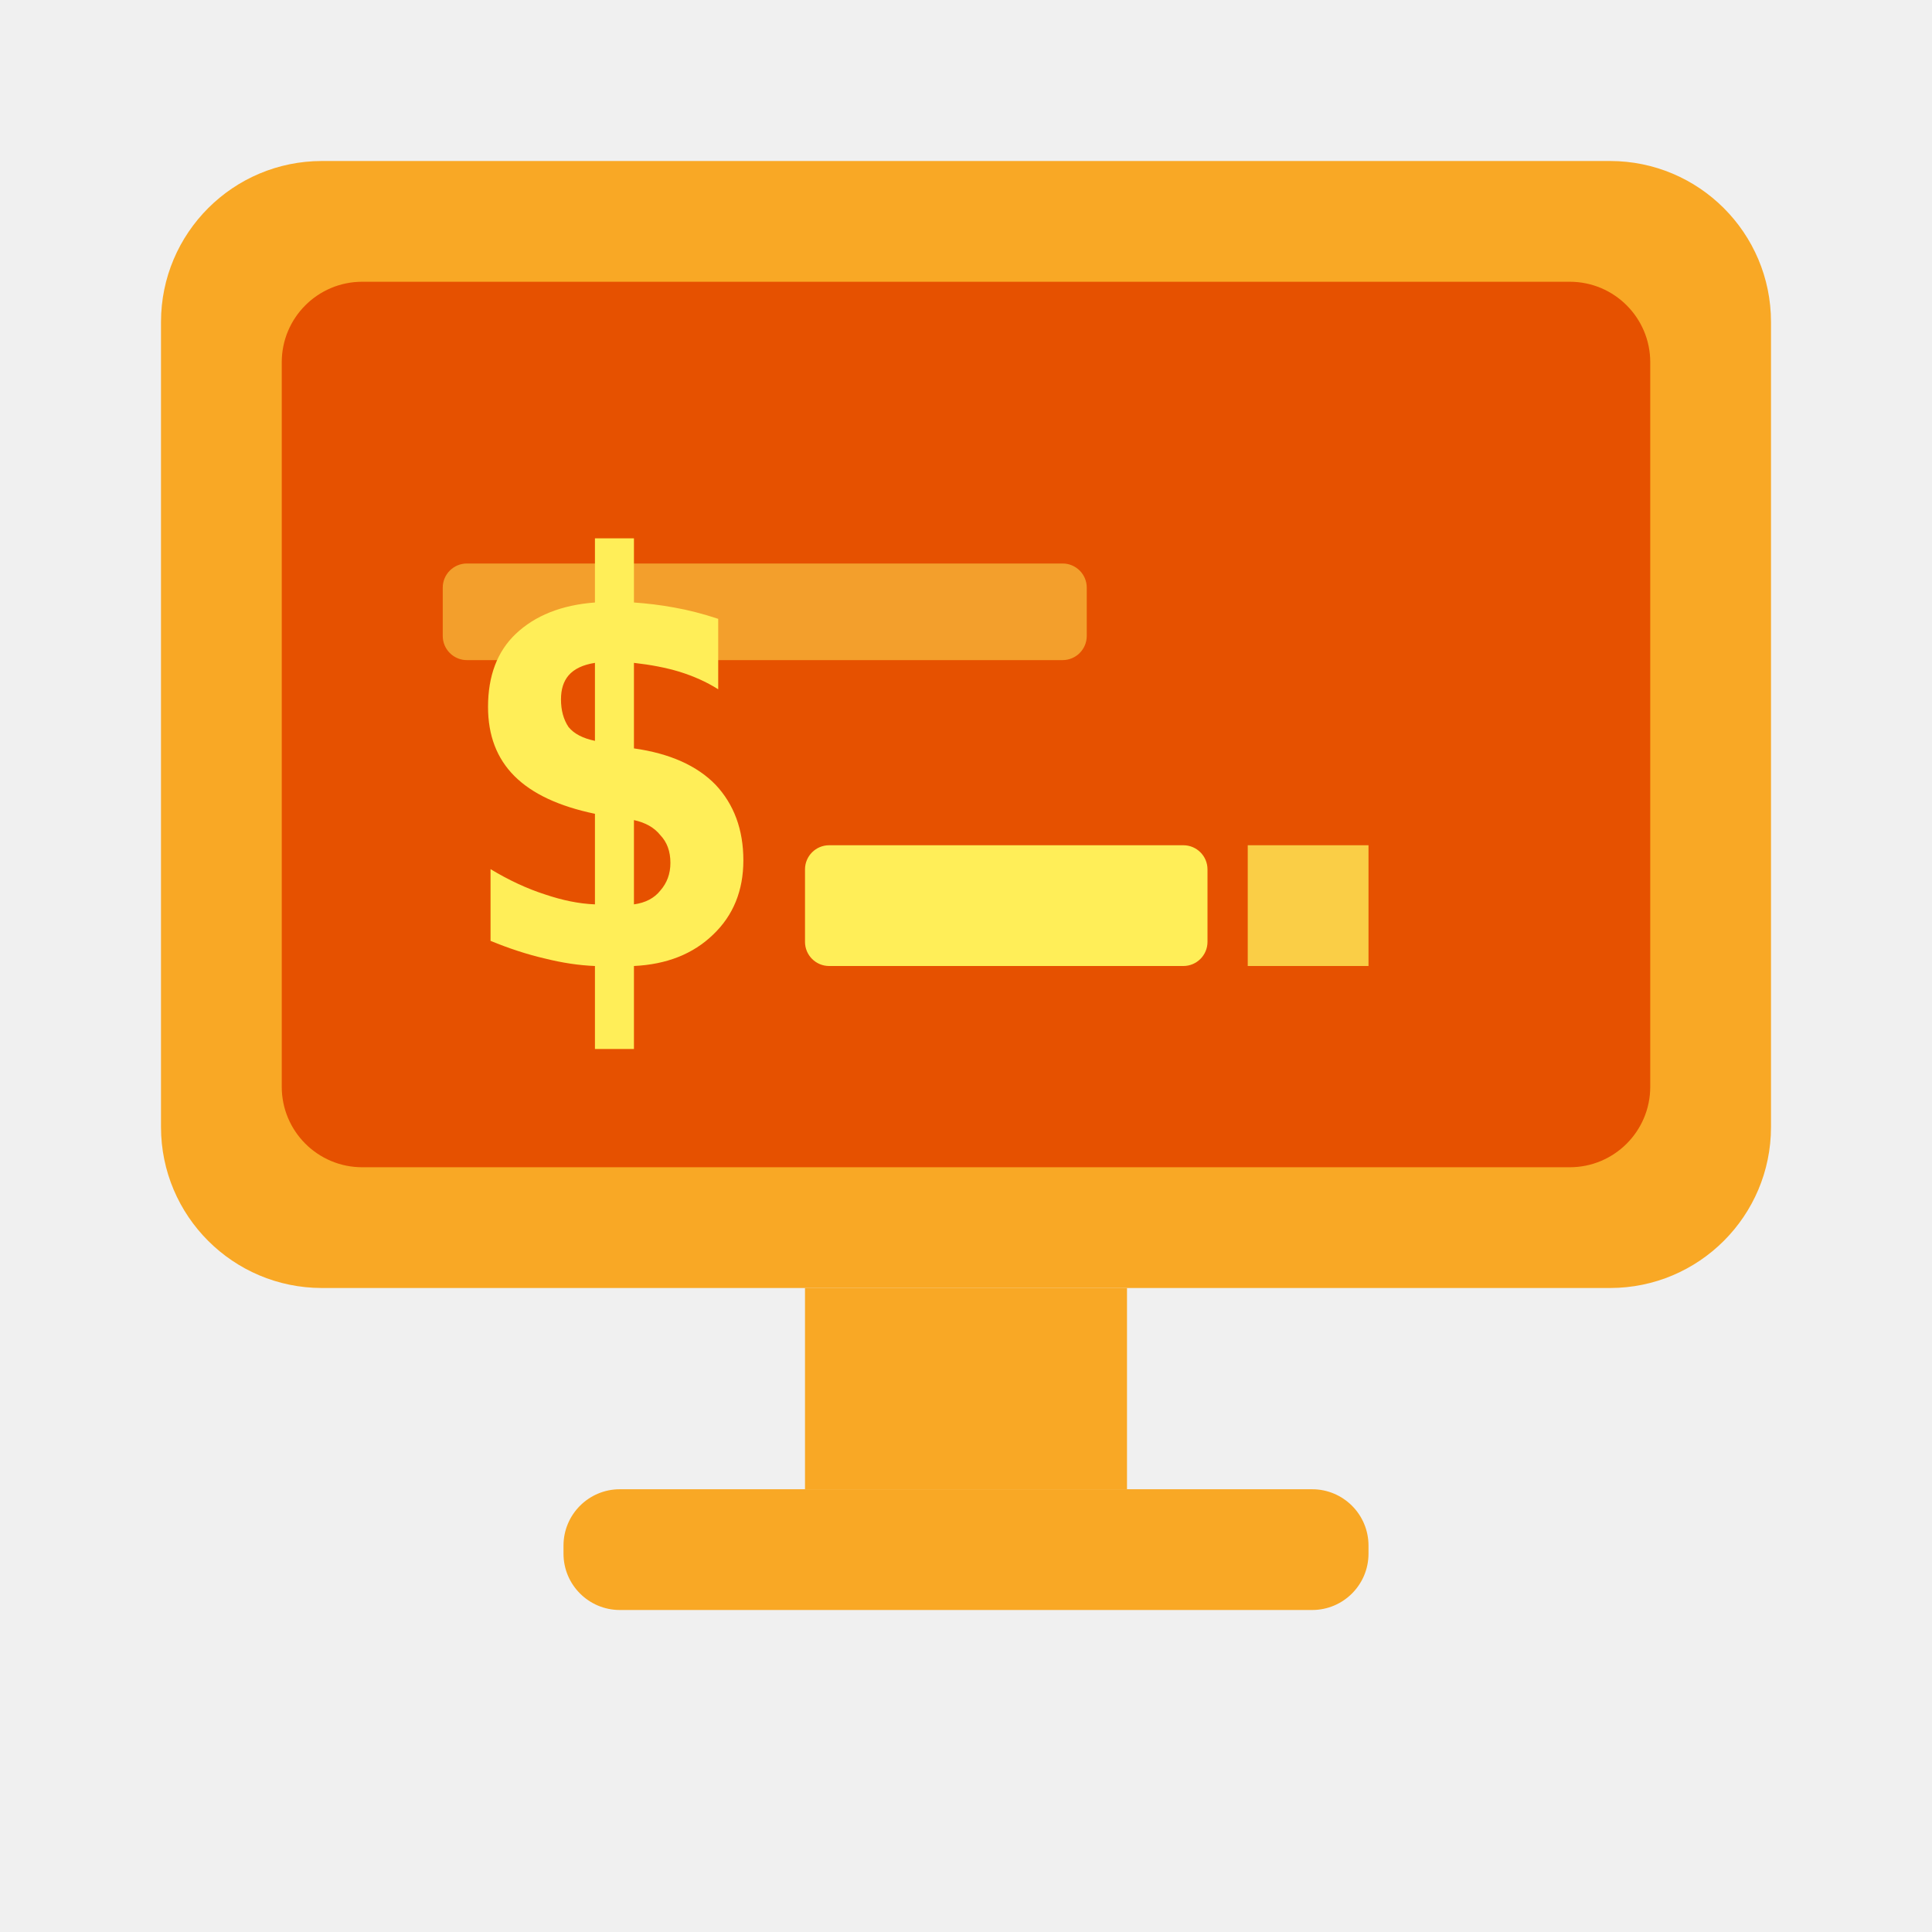
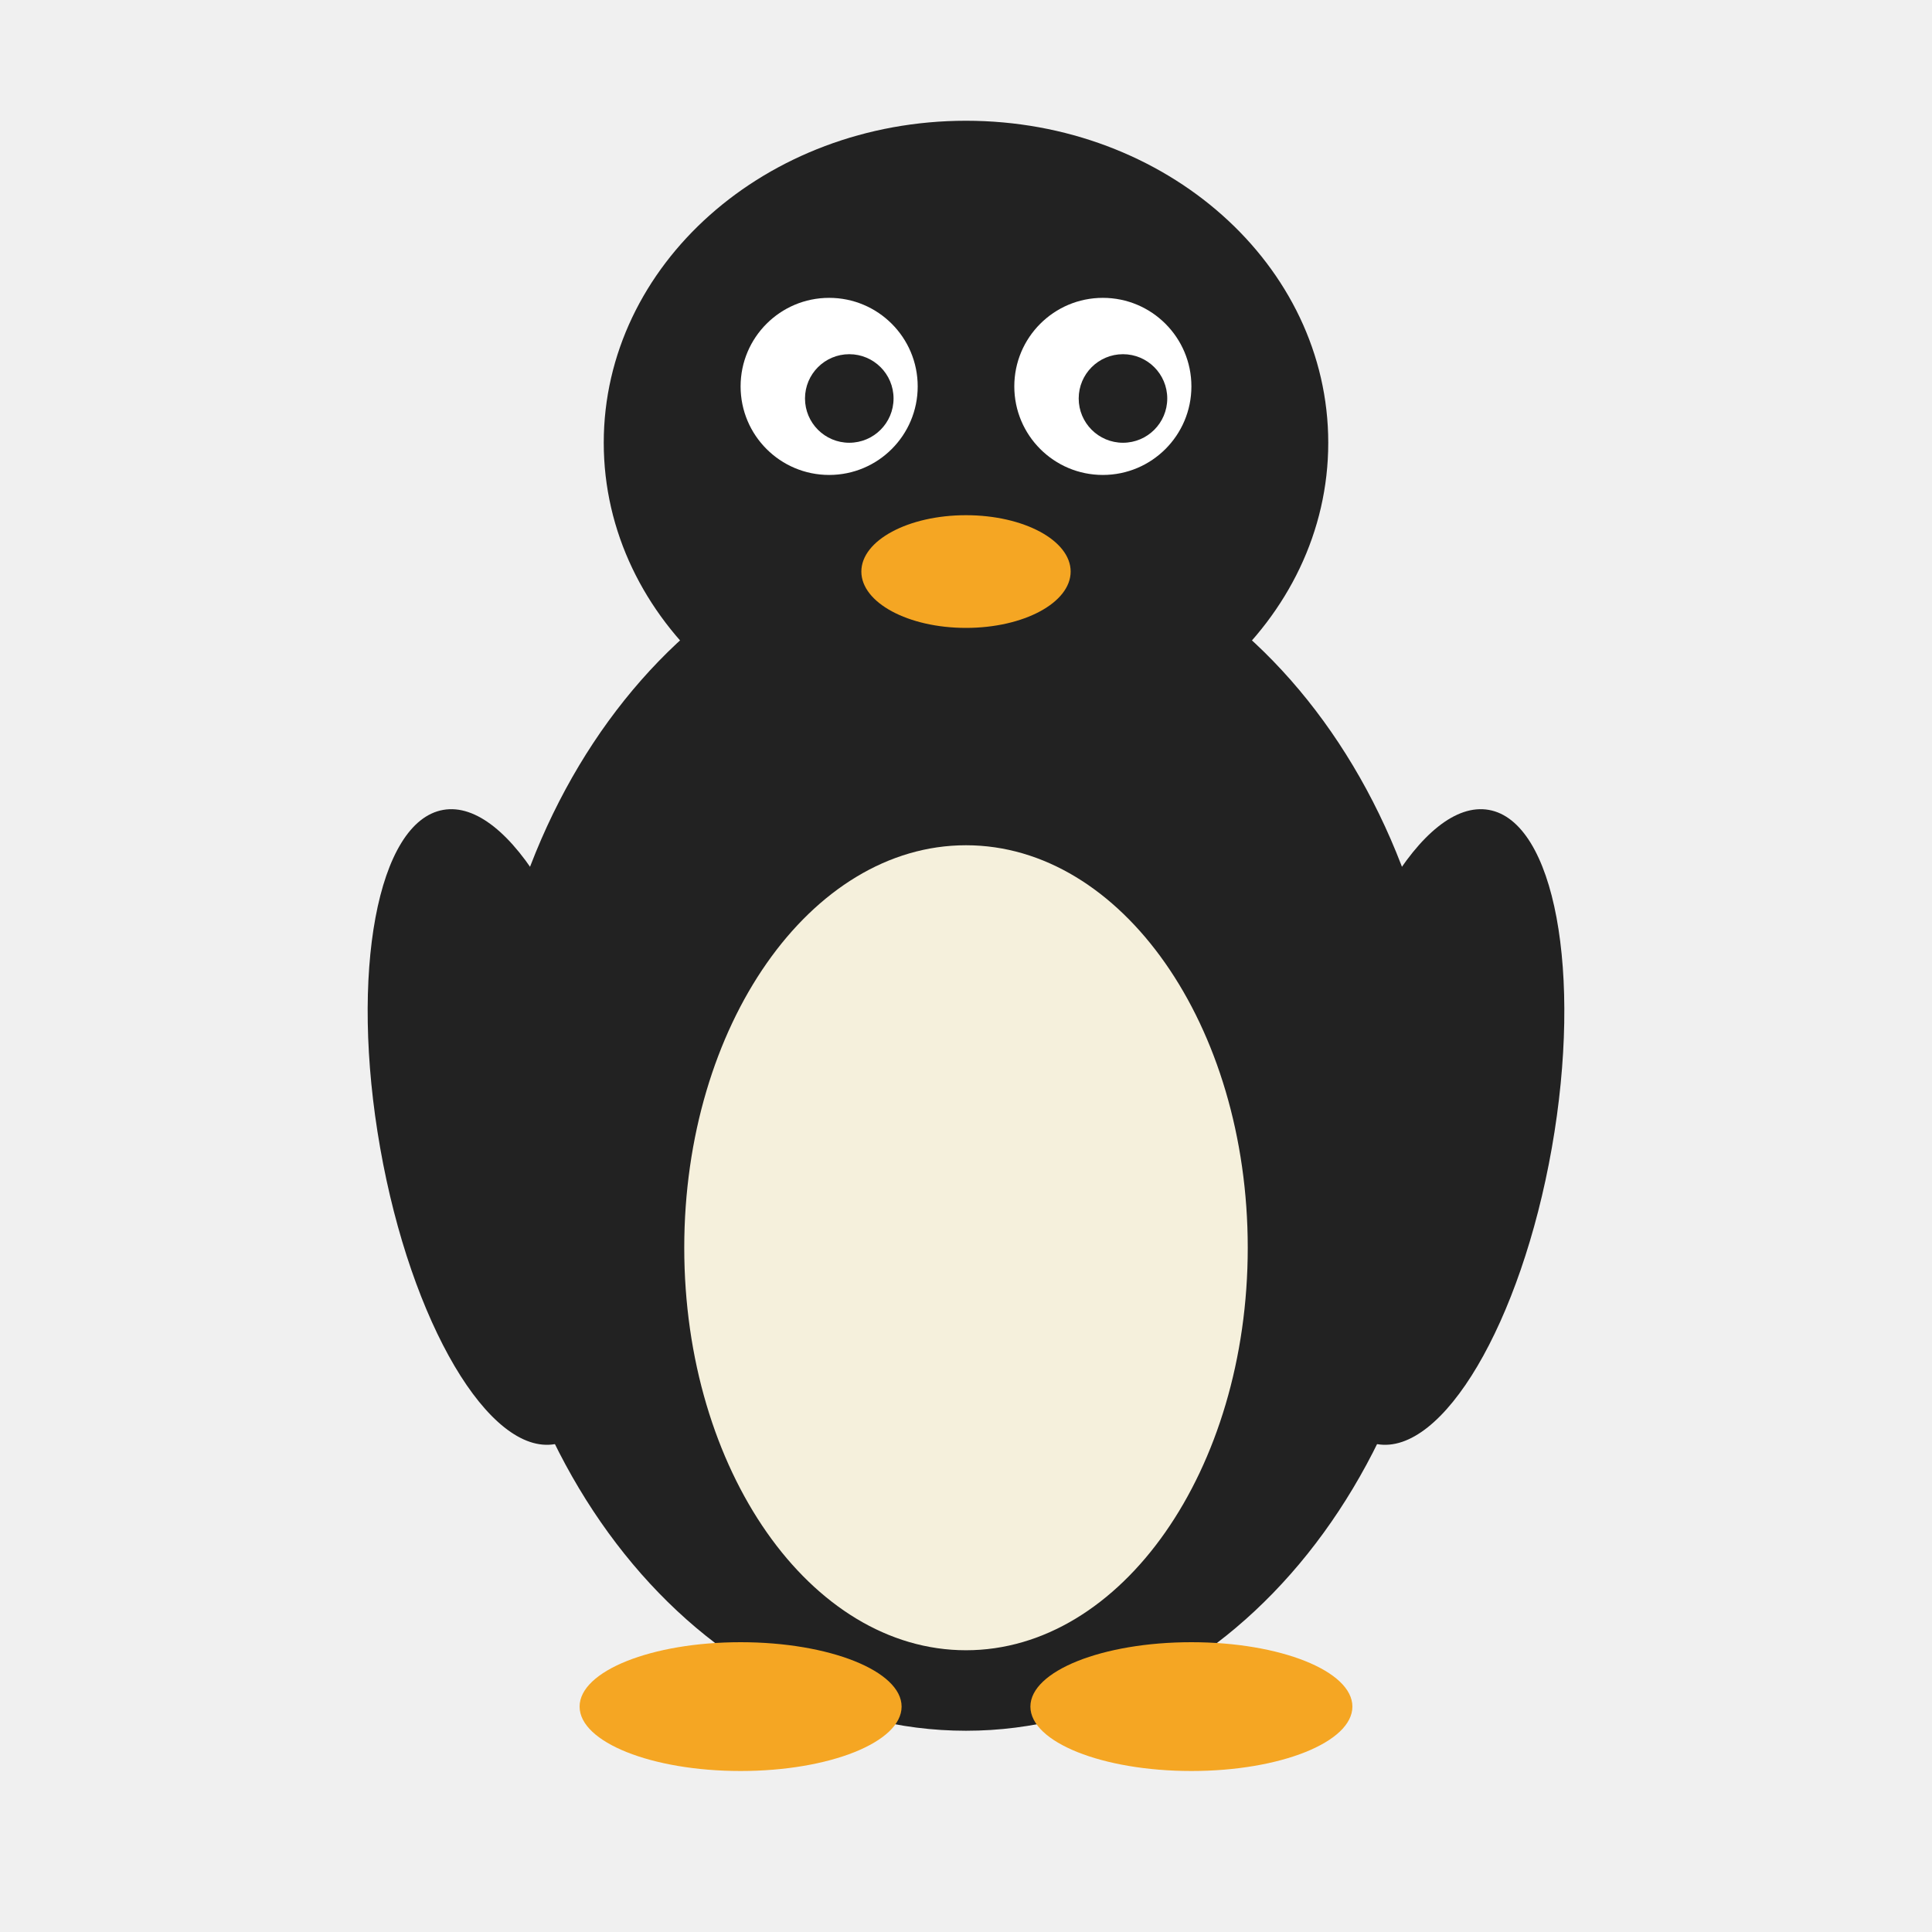
<svg xmlns="http://www.w3.org/2000/svg" viewBox="0 0 24 24">
-   <rect x="2" y="2" width="20" height="14" rx="2" fill="#F9A825" />
-   <rect x="3.5" y="3.5" width="17" height="11" rx="1" fill="#E65100" />
-   <text x="5.5" y="12" font-family="monospace" font-size="7" font-weight="bold" fill="#FFEE58">$</text>
-   <rect x="10" y="10.5" width="5" height="1.5" rx="0.3" fill="#FFEE58" />
-   <rect x="15.5" y="10.5" width="1.5" height="1.5" fill="#FFEE58" opacity="0.8" />
-   <rect x="5.5" y="7" width="8" height="1.2" rx="0.3" fill="#FFEE58" opacity="0.5" />
-   <rect x="10" y="16" width="4" height="2.5" fill="#F9A825" />
-   <rect x="7" y="18.5" width="10" height="1.5" rx="0.7" fill="#F9A825" />
+   <ellipse cx="12" cy="14" rx="6" ry="7.5" fill="#222222" />
+   <ellipse cx="12" cy="15.5" rx="3.5" ry="5" fill="#f5f0dc" />
+   <ellipse cx="12" cy="5.5" rx="4.5" ry="4" fill="#222222" />
+   <circle cx="10.3" cy="4.8" r="1.1" fill="white" />
+   <circle cx="13.7" cy="4.8" r="1.1" fill="white" />
+   <circle cx="10.55" cy="4.95" r="0.55" fill="#222222" />
+   <circle cx="13.95" cy="4.95" r="0.55" fill="#222222" />
+   <ellipse cx="12" cy="7.1" rx="1.3" ry="0.7" fill="#f5a623" />
+   <ellipse cx="9.2" cy="21.2" rx="2" ry="0.8" fill="#f5a623" />
+   <ellipse cx="14.8" cy="21.2" rx="2" ry="0.8" fill="#f5a623" />
+   <ellipse cx="6.2" cy="14" rx="1.5" ry="4" fill="#222222" transform="rotate(-10 6.2 14)" />
+   <ellipse cx="17.8" cy="14" rx="1.5" ry="4" fill="#222222" transform="rotate(10 17.8 14)" />
</svg>
